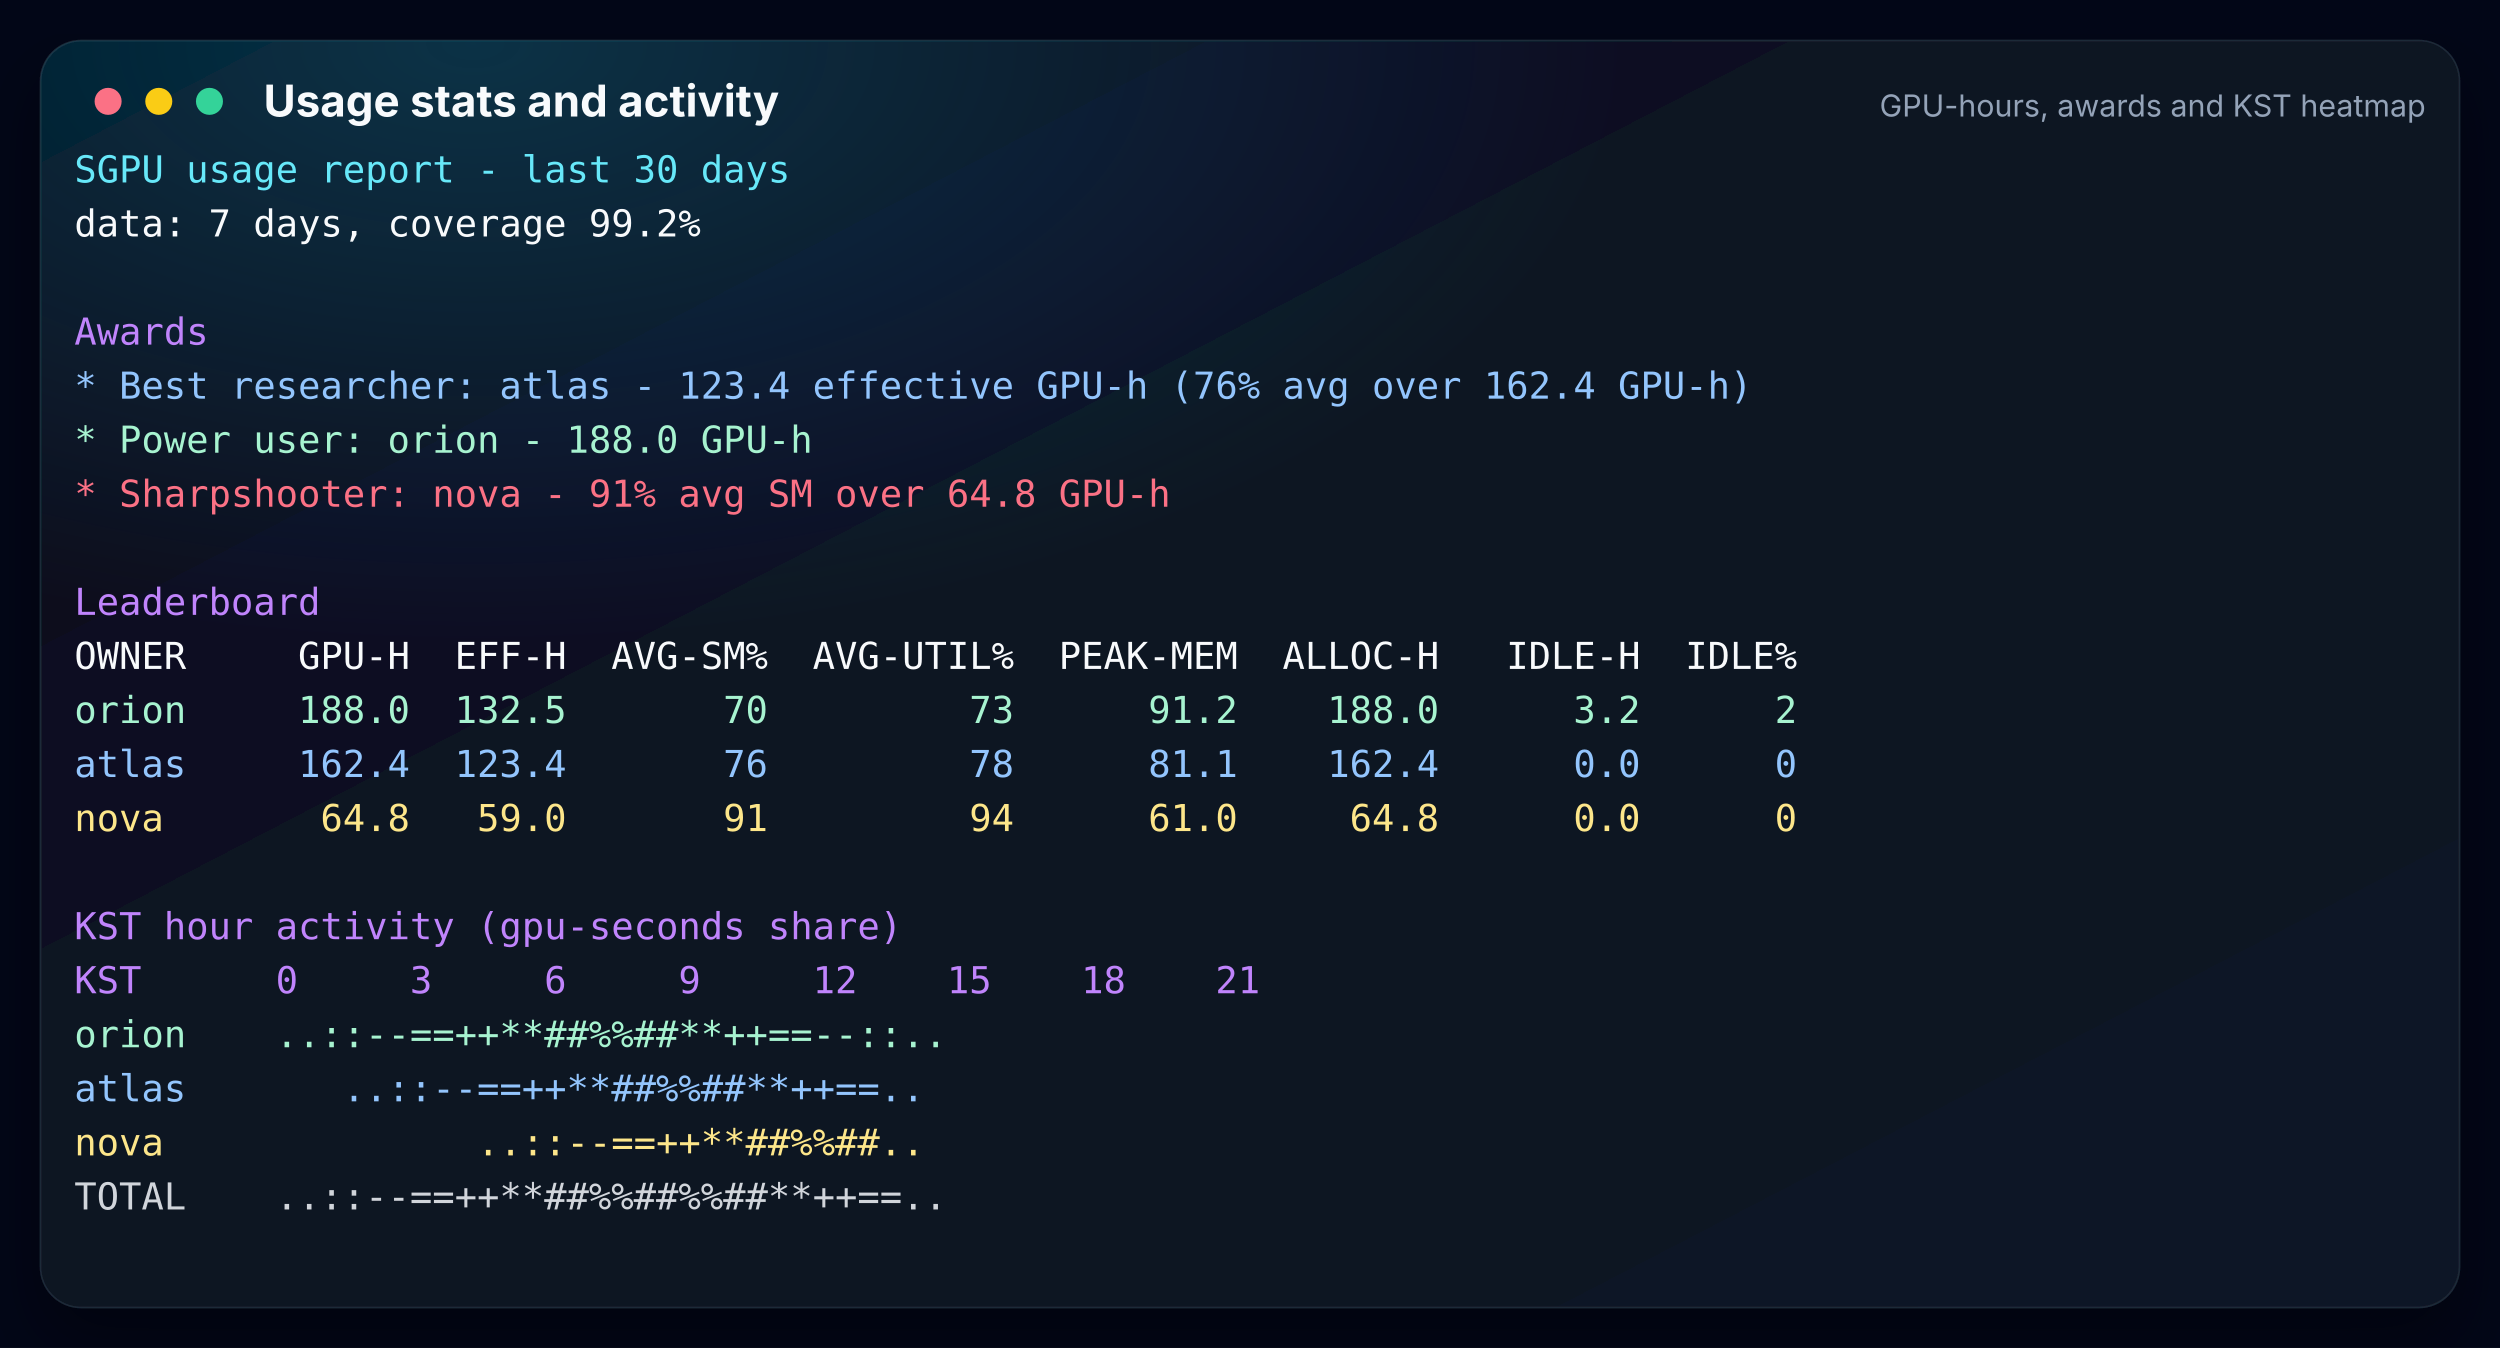
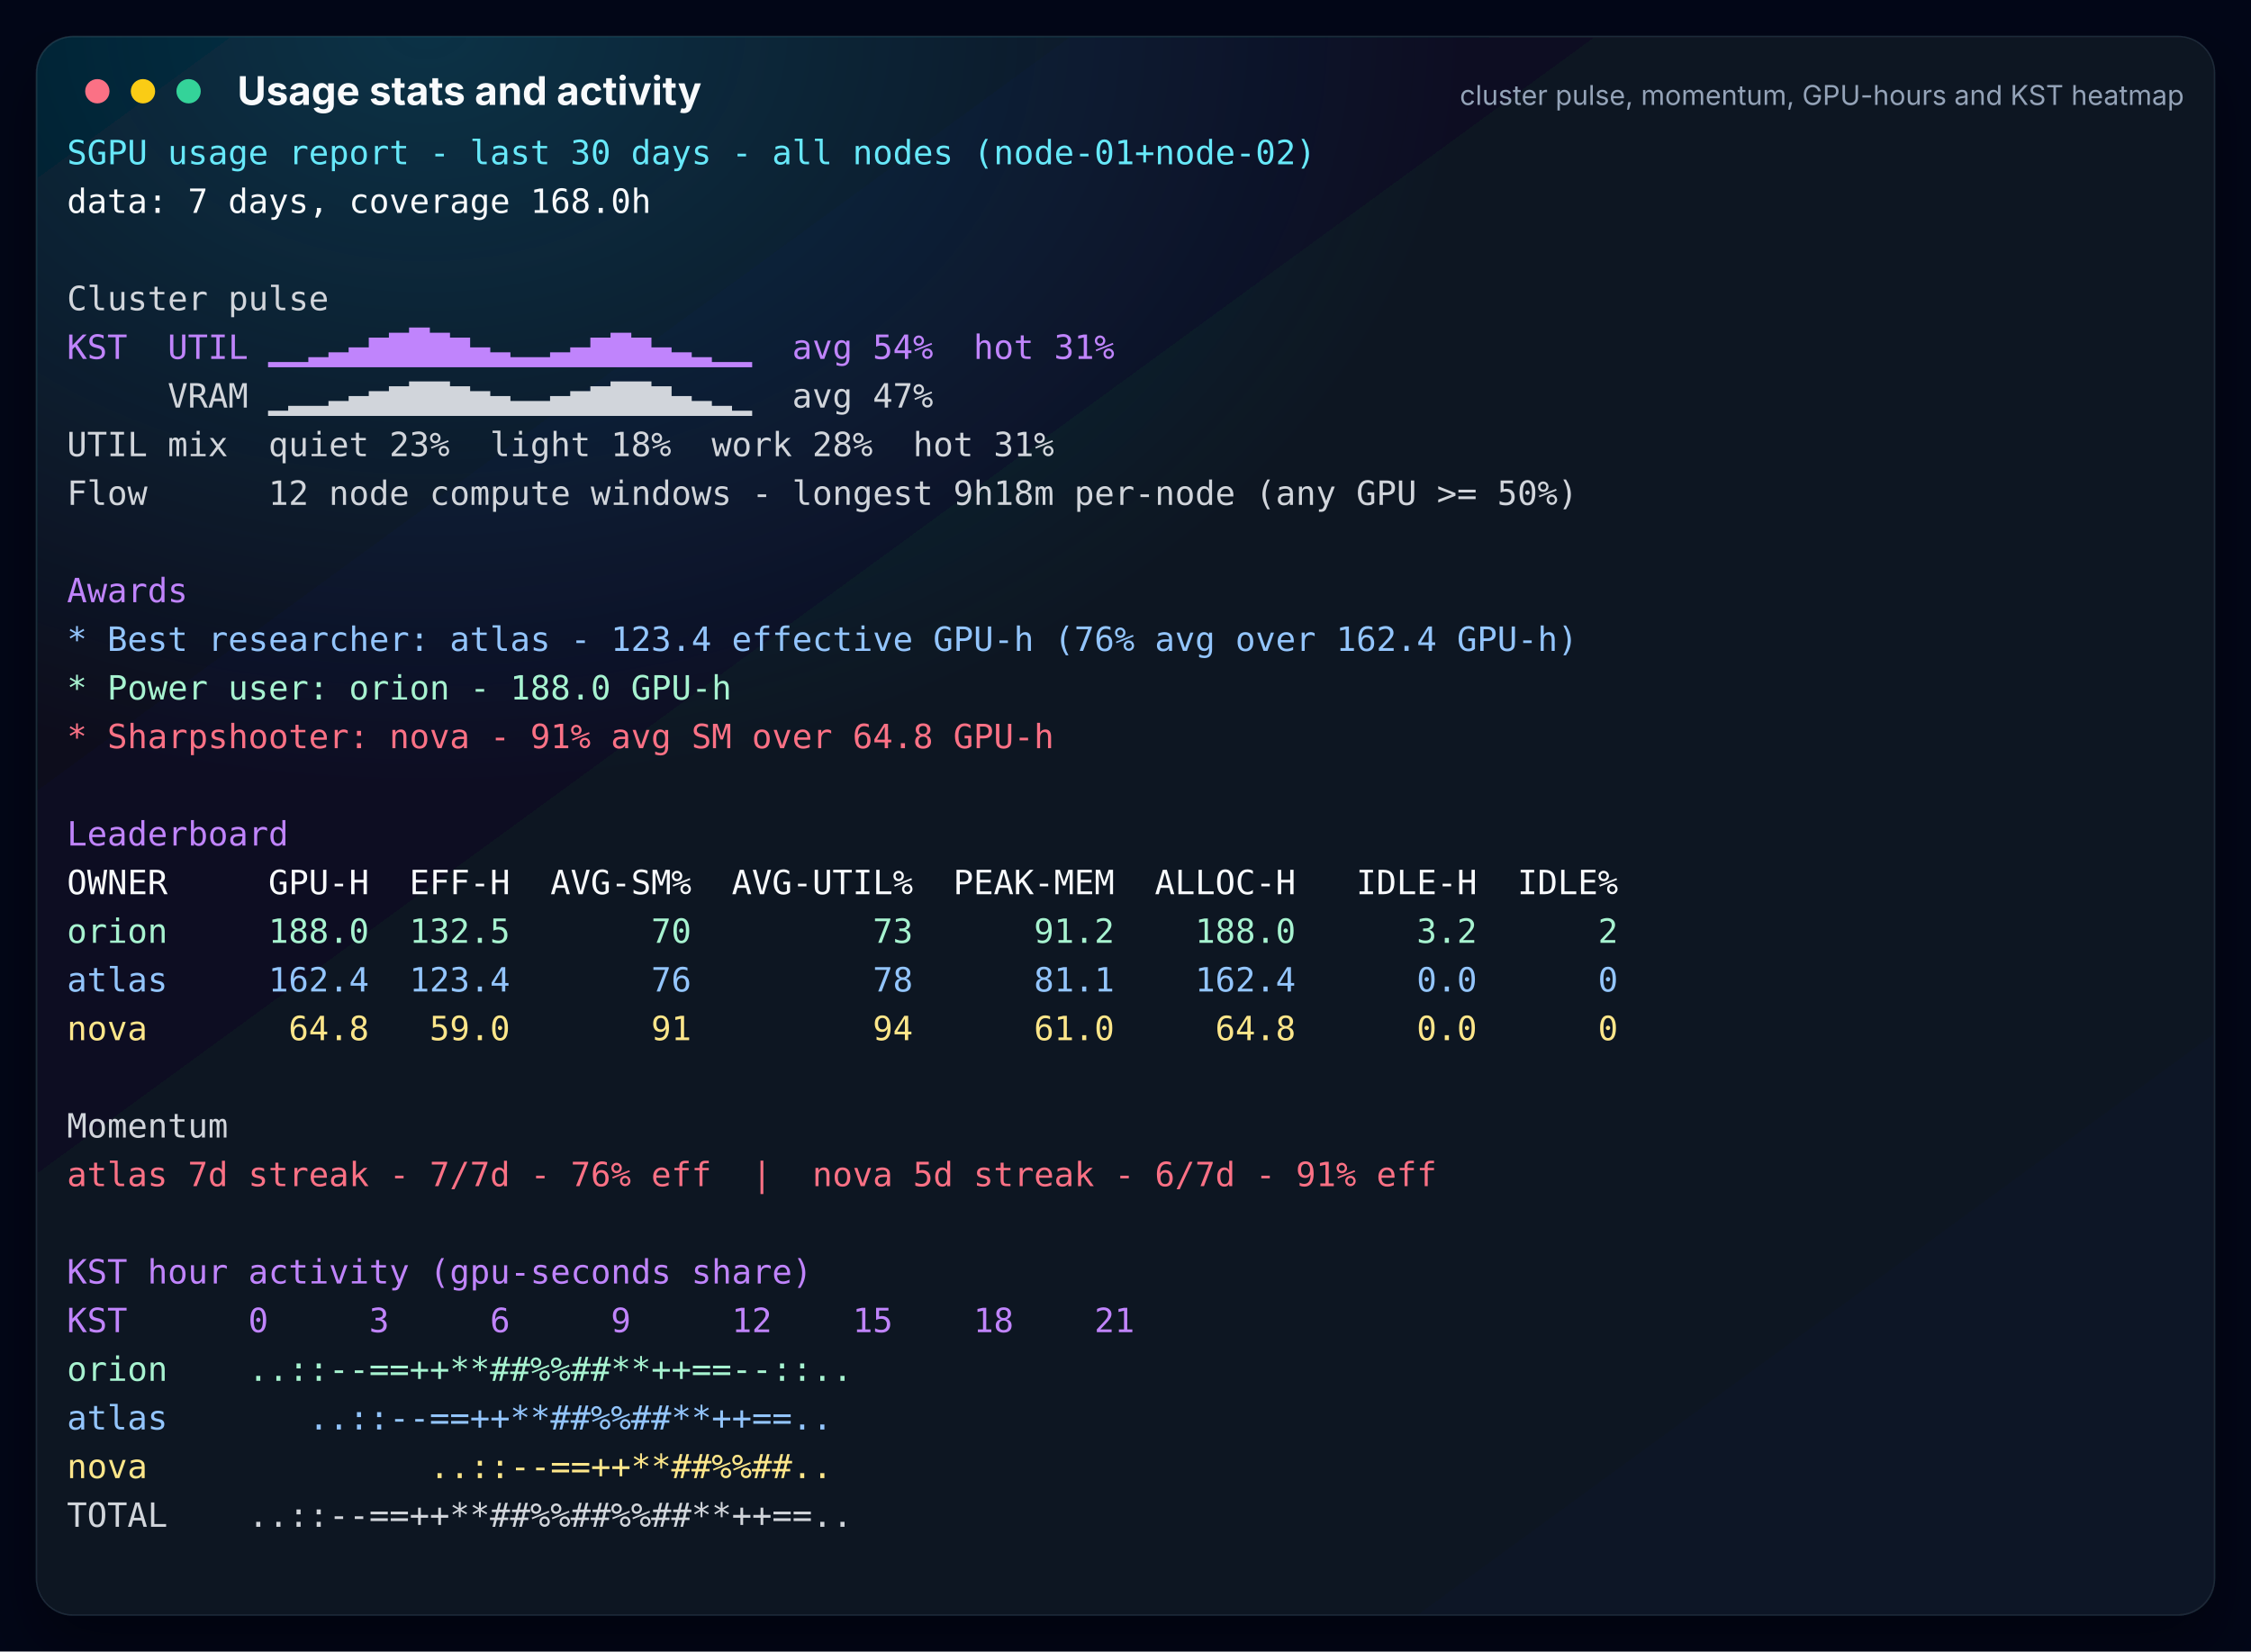
- <svg xmlns="http://www.w3.org/2000/svg" width="1480" height="798" viewBox="0 0 1480 798">
+ <svg xmlns="http://www.w3.org/2000/svg" width="1480" height="1086" viewBox="0 0 1480 1086">
  <defs>
    <linearGradient id="bg" x1="0" x2="1" y1="0" y2="1">
      <stop offset="0%" stop-color="#06101f" />
      <stop offset="48%" stop-color="#0b1220" />
      <stop offset="100%" stop-color="#111827" />
    </linearGradient>
    <radialGradient id="glow" cx="18%" cy="0%" r="68%">
      <stop offset="0%" stop-color="#0891b2" stop-opacity="0.28" />
      <stop offset="70%" stop-color="#0891b2" stop-opacity="0" />
    </radialGradient>
    <filter id="shadow" x="-20%" y="-20%" width="140%" height="140%">
      <feDropShadow dx="0" dy="20" stdDeviation="20" flood-color="#000000" flood-opacity="0.38" />
    </filter>
  </defs>
  <rect width="100%" height="100%" fill="#020617" />
-   <rect x="24" y="24" width="1432" height="750" rx="24" fill="url(#bg)" stroke="#1f2937" filter="url(#shadow)" />
-   <rect x="24" y="24" width="1432" height="750" rx="24" fill="url(#glow)" />
+   <rect x="24" y="24" width="1432" height="1038" rx="24" fill="url(#bg)" stroke="#1f2937" filter="url(#shadow)" />
+   <rect x="24" y="24" width="1432" height="1038" rx="24" fill="url(#glow)" />
  <circle cx="64" cy="60" r="8" fill="#fb7185" />
  <circle cx="94" cy="60" r="8" fill="#facc15" />
  <circle cx="124" cy="60" r="8" fill="#34d399" />
  <text x="156" y="69" fill="#f8fafc" font-size="26" font-weight="750" font-family="Inter, Segoe UI, Arial, sans-serif">Usage stats and activity</text>
-   <text x="1436" y="69" fill="#94a3b8" font-size="18" text-anchor="end" font-family="Inter, Segoe UI, Arial, sans-serif">GPU-hours, awards and KST heatmap</text>
+   <text x="1436" y="69" fill="#94a3b8" font-size="18" text-anchor="end" font-family="Inter, Segoe UI, Arial, sans-serif">cluster pulse, momentum, GPU-hours and KST heatmap</text>
  <g font-family="Cascadia Mono, JetBrains Mono, Consolas, monospace" font-size="22" xml:space="preserve">
-     <text x="44" y="108" fill="#67e8f9">SGPU usage report - last 30 days</text>
-     <text x="44" y="140" fill="#f8fafc">data: 7 days, coverage 99.2%</text>
+     <text x="44" y="108" fill="#67e8f9">SGPU usage report - last 30 days - all nodes (node-01+node-02)</text>
+     <text x="44" y="140" fill="#f8fafc">data: 7 days, coverage 168.0h</text>
    <text x="44" y="172" fill="#d1d5db" />
-     <text x="44" y="204" fill="#c084fc">Awards</text>
-     <text x="44" y="236" fill="#93c5fd">* Best researcher: atlas - 123.4 effective GPU-h (76% avg over 162.4 GPU-h)</text>
-     <text x="44" y="268" fill="#a7f3d0">* Power user: orion - 188.0 GPU-h</text>
-     <text x="44" y="300" fill="#fb7185">* Sharpshooter: nova - 91% avg SM over 64.8 GPU-h</text>
-     <text x="44" y="332" fill="#d1d5db" />
-     <text x="44" y="364" fill="#c084fc">Leaderboard</text>
-     <text x="44" y="396" fill="#f8fafc">OWNER     GPU-H  EFF-H  AVG-SM%  AVG-UTIL%  PEAK-MEM  ALLOC-H   IDLE-H  IDLE%</text>
-     <text x="44" y="428" fill="#a7f3d0">orion     188.0  132.5       70         73      91.2    188.0      3.2      2</text>
-     <text x="44" y="460" fill="#93c5fd">atlas     162.4  123.4       76         78      81.1    162.4      0.0      0</text>
-     <text x="44" y="492" fill="#fde68a">nova       64.8   59.0       91         94      61.0     64.8      0.0      0</text>
+     <text x="44" y="204" fill="#d1d5db">Cluster pulse</text>
+     <text x="44" y="236" fill="#c084fc">KST  UTIL ▁▁▂▃▄▆▇█▇▆▄▃▂▂▃▄▆▇▆▄▃▂▁▁  avg 54%  hot 31%</text>
+     <text x="44" y="268" fill="#d1d5db">     VRAM ▁▂▂▃▄▅▆▇▇▆▅▄▃▃▄▅▆▇▇▆▄▃▂▁  avg 47%</text>
+     <text x="44" y="300" fill="#d1d5db">UTIL mix  quiet 23%  light 18%  work 28%  hot 31%</text>
+     <text x="44" y="332" fill="#d1d5db">Flow      12 node compute windows - longest 9h18m per-node (any GPU &gt;= 50%)</text>
+     <text x="44" y="364" fill="#d1d5db" />
+     <text x="44" y="396" fill="#c084fc">Awards</text>
+     <text x="44" y="428" fill="#93c5fd">* Best researcher: atlas - 123.4 effective GPU-h (76% avg over 162.4 GPU-h)</text>
+     <text x="44" y="460" fill="#a7f3d0">* Power user: orion - 188.0 GPU-h</text>
+     <text x="44" y="492" fill="#fb7185">* Sharpshooter: nova - 91% avg SM over 64.8 GPU-h</text>
    <text x="44" y="524" fill="#d1d5db" />
-     <text x="44" y="556" fill="#c084fc">KST hour activity (gpu-seconds share)</text>
-     <text x="44" y="588" fill="#c084fc">KST      0     3     6     9     12    15    18    21</text>
-     <text x="44" y="620" fill="#a7f3d0">orion    ..::--==++**##%%##**++==--::..</text>
-     <text x="44" y="652" fill="#93c5fd">atlas       ..::--==++**##%%##**++==..</text>
-     <text x="44" y="684" fill="#fde68a">nova              ..::--==++**##%%##..</text>
-     <text x="44" y="716" fill="#d1d5db">TOTAL    ..::--==++**##%%##%%##**++==..</text>
+     <text x="44" y="556" fill="#c084fc">Leaderboard</text>
+     <text x="44" y="588" fill="#f8fafc">OWNER     GPU-H  EFF-H  AVG-SM%  AVG-UTIL%  PEAK-MEM  ALLOC-H   IDLE-H  IDLE%</text>
+     <text x="44" y="620" fill="#a7f3d0">orion     188.0  132.5       70         73      91.2    188.0      3.2      2</text>
+     <text x="44" y="652" fill="#93c5fd">atlas     162.4  123.4       76         78      81.1    162.4      0.0      0</text>
+     <text x="44" y="684" fill="#fde68a">nova       64.8   59.0       91         94      61.0     64.8      0.0      0</text>
+     <text x="44" y="716" fill="#d1d5db" />
+     <text x="44" y="748" fill="#d1d5db">Momentum</text>
+     <text x="44" y="780" fill="#fb7185">atlas 7d streak - 7/7d - 76% eff  |  nova 5d streak - 6/7d - 91% eff</text>
+     <text x="44" y="812" fill="#d1d5db" />
+     <text x="44" y="844" fill="#c084fc">KST hour activity (gpu-seconds share)</text>
+     <text x="44" y="876" fill="#c084fc">KST      0     3     6     9     12    15    18    21</text>
+     <text x="44" y="908" fill="#a7f3d0">orion    ..::--==++**##%%##**++==--::..</text>
+     <text x="44" y="940" fill="#93c5fd">atlas       ..::--==++**##%%##**++==..</text>
+     <text x="44" y="972" fill="#fde68a">nova              ..::--==++**##%%##..</text>
+     <text x="44" y="1004" fill="#d1d5db">TOTAL    ..::--==++**##%%##%%##**++==..</text>
  </g>
</svg>
